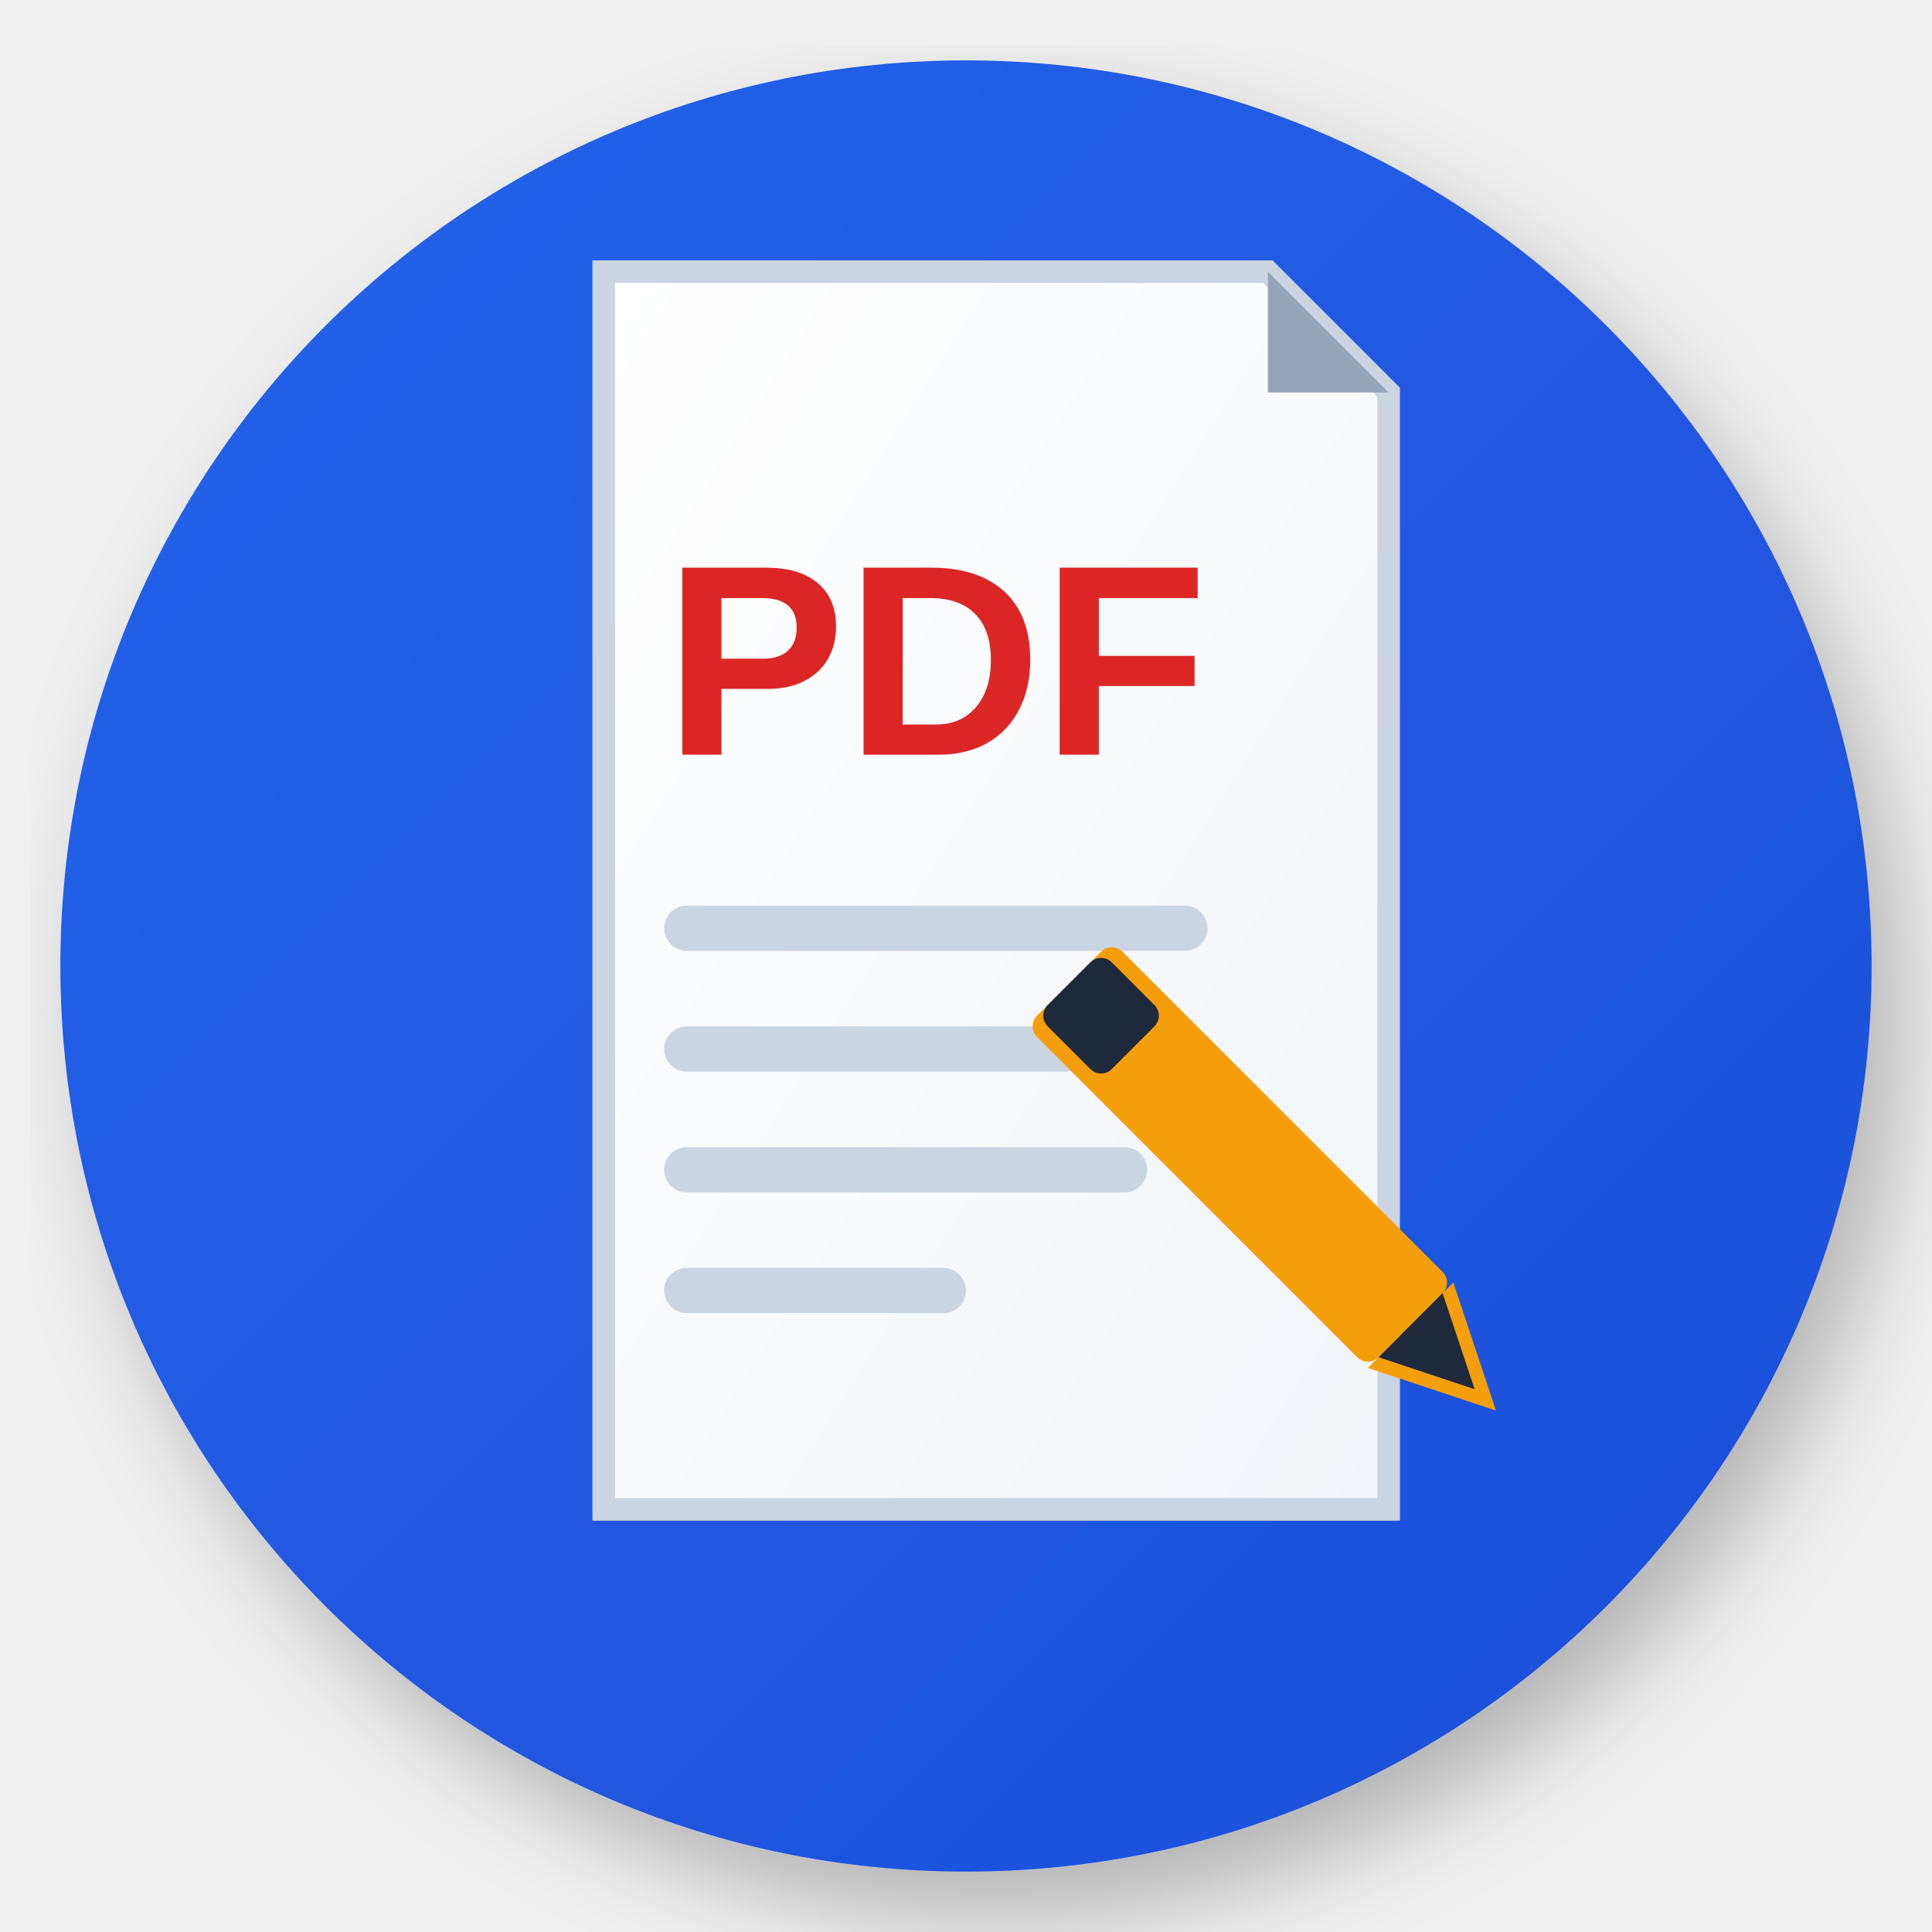
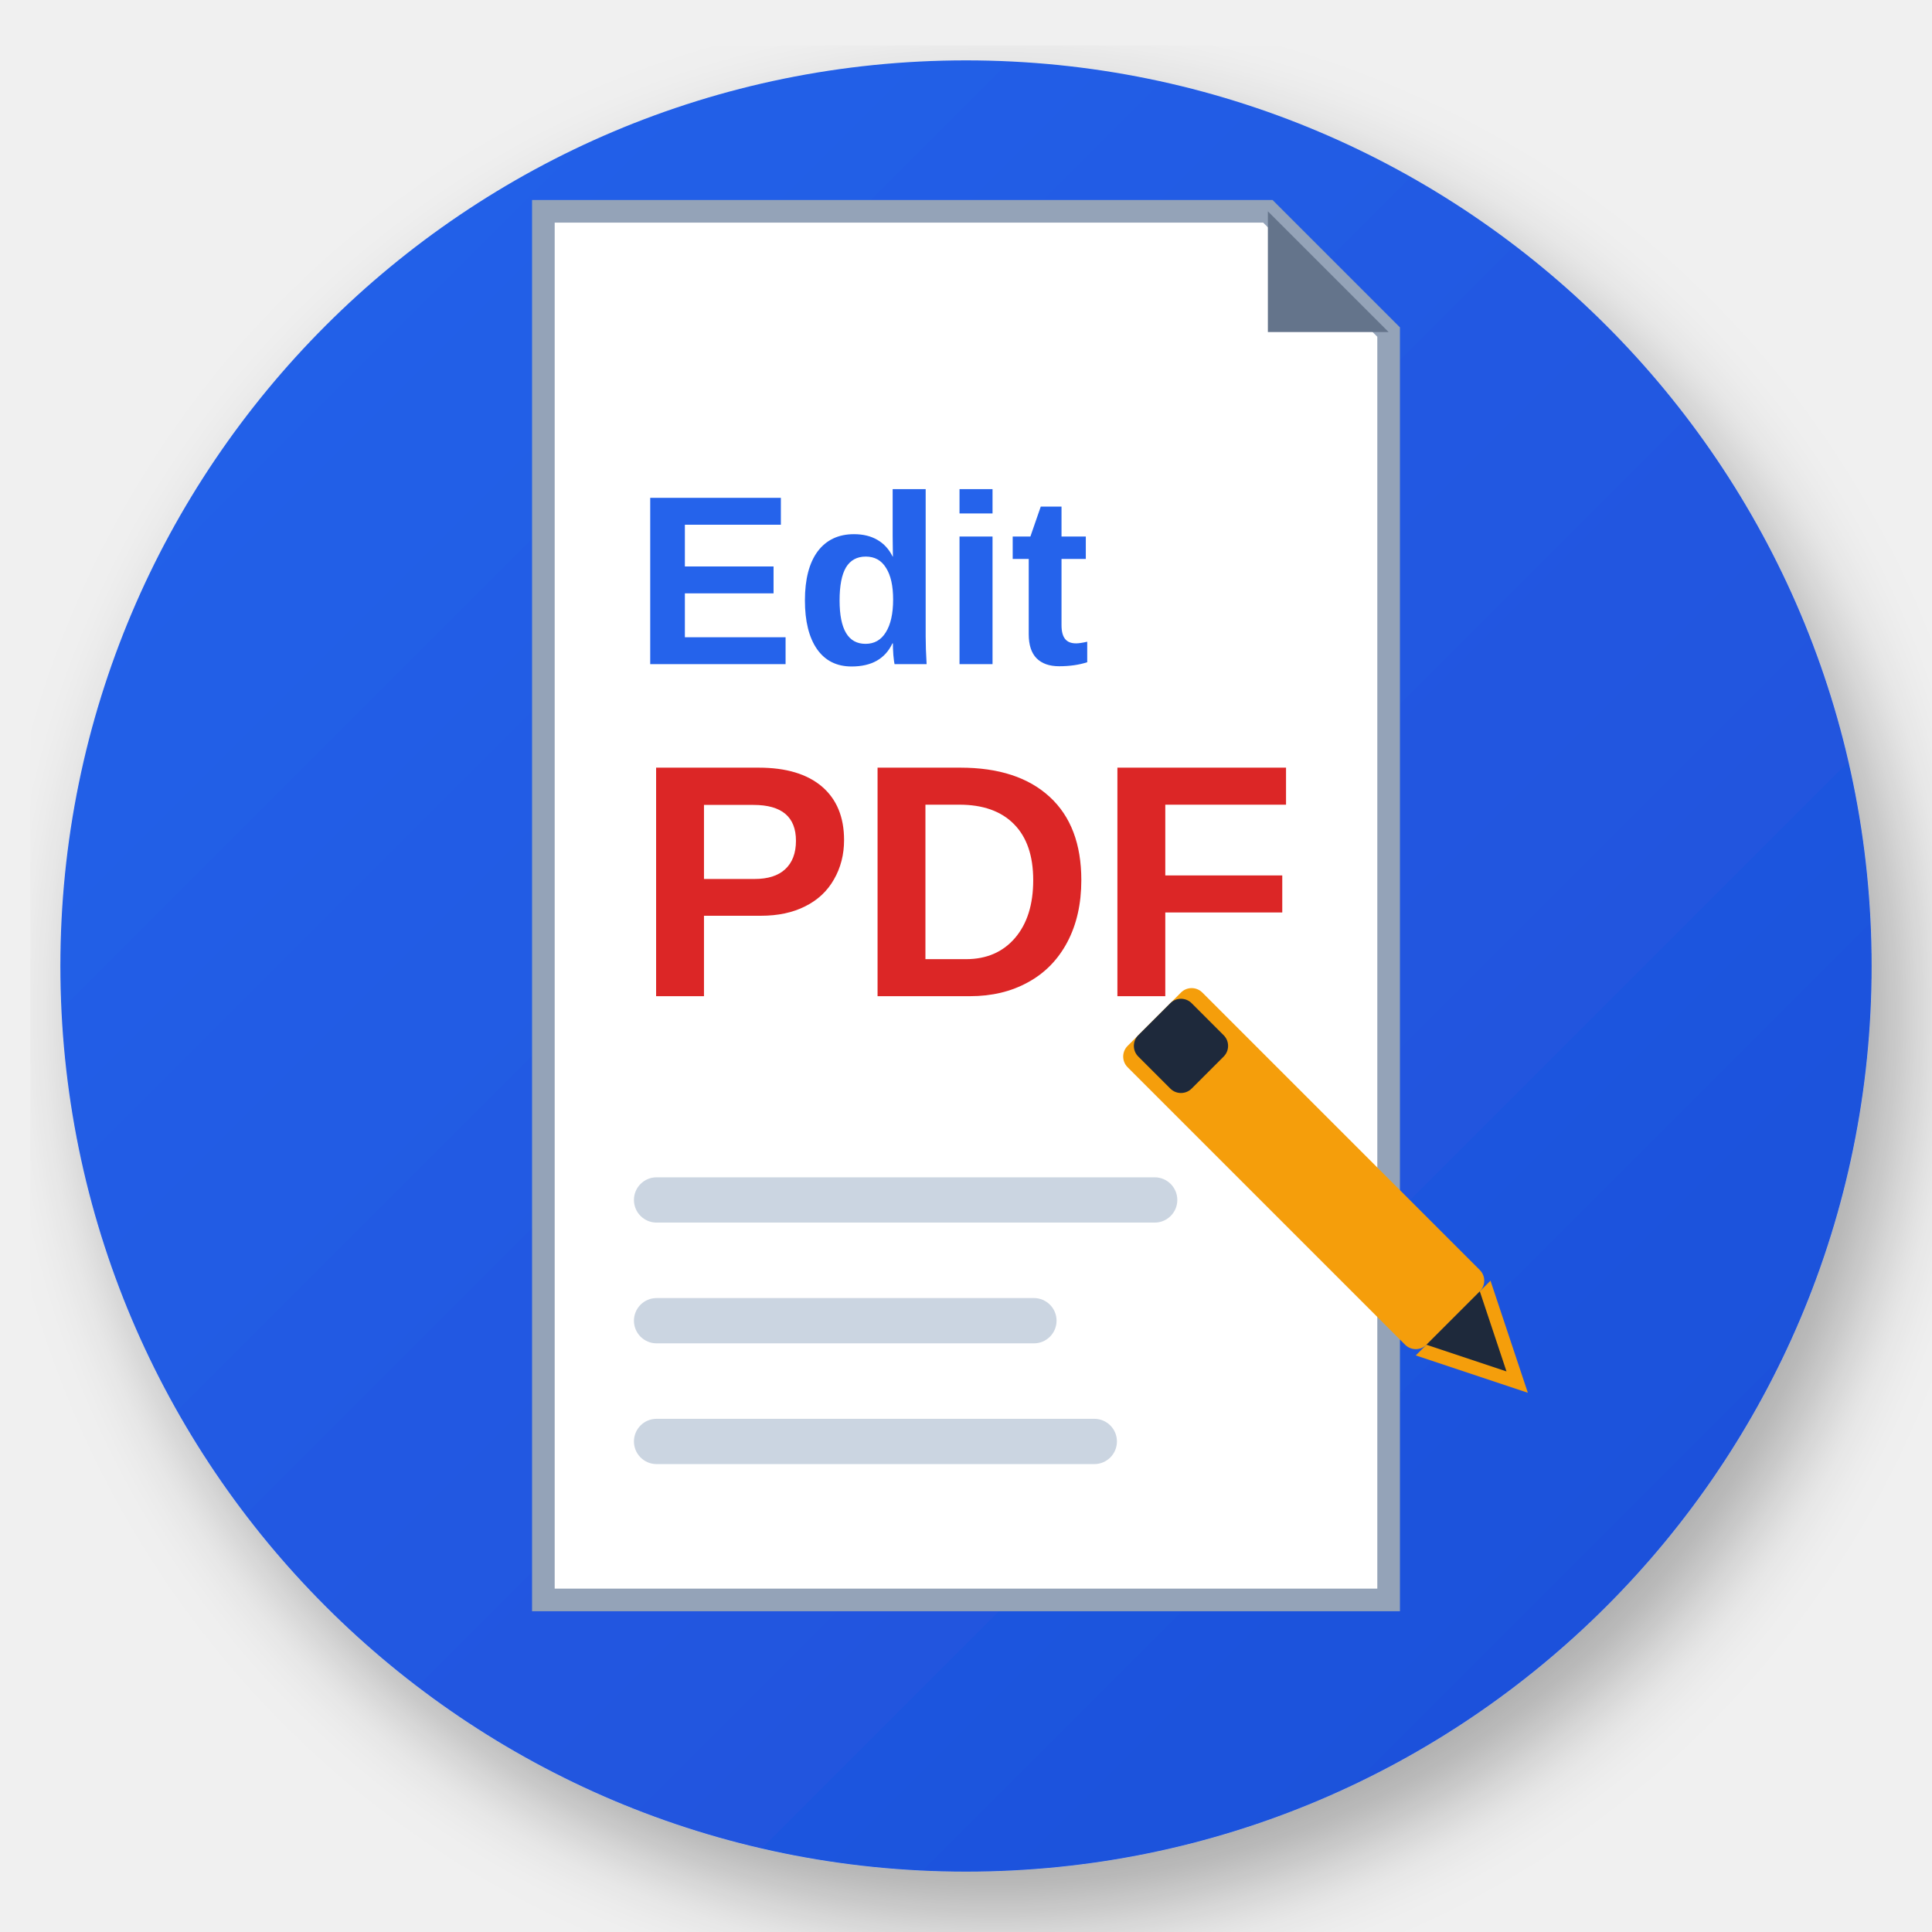
<svg xmlns="http://www.w3.org/2000/svg" viewBox="0 0 128 128" width="128" height="128">
  <defs>
    <linearGradient id="bgGrad" x1="0%" y1="0%" x2="100%" y2="100%">
      <stop offset="0%" style="stop-color:#2563eb;stop-opacity:1" />
      <stop offset="100%" style="stop-color:#1d4ed8;stop-opacity:1" />
    </linearGradient>
-     <linearGradient id="docGrad" x1="0%" y1="0%" x2="100%" y2="100%">
-       <stop offset="0%" style="stop-color:#ffffff;stop-opacity:1" />
-       <stop offset="100%" style="stop-color:#f1f5f9;stop-opacity:1" />
-     </linearGradient>
    <filter id="shadow" x="-20%" y="-20%" width="140%" height="140%">
-       <feDropShadow dx="2" dy="3" stdDeviation="3" flood-color="#000" flood-opacity="0.25" />
+       <feDropShadow dx="2" dy="3" stdDeviation="3" flood-color="#000" flood-opacity="0.3" />
    </filter>
  </defs>
  <circle cx="64" cy="64" r="60" fill="url(#bgGrad)" filter="url(#shadow)" />
-   <g transform="translate(32, 18)">
-     <path d="M8,0 L52,0 L60,8 L60,82 L8,82 Z" fill="url(#docGrad)" stroke="#cbd5e1" stroke-width="1.5" />
-     <path d="M52,0 L52,8 L60,8 Z" fill="#94a3b8" />
-     <text x="12" y="32" font-family="Arial, Helvetica, sans-serif" font-weight="bold" font-size="18" fill="#dc2626">PDF</text>
-     <rect x="12" y="42" width="36" height="3" rx="1.5" fill="#cbd5e1" />
-     <rect x="12" y="50" width="28" height="3" rx="1.5" fill="#cbd5e1" />
-     <rect x="12" y="58" width="32" height="3" rx="1.5" fill="#cbd5e1" />
-     <rect x="12" y="66" width="20" height="3" rx="1.5" fill="#cbd5e1" />
+   <g transform="translate(28, 14)">
+     <path d="M8,0 L56,0 L64,8 L64,92 L8,92 Z" fill="#ffffff" stroke="#94a3b8" stroke-width="1.5" />
+     <path d="M56,0 L56,8 L64,8 Z" fill="#64748b" />
+     <text x="14" y="30" font-family="Arial, Helvetica, sans-serif" font-weight="bold" font-size="16" fill="#2563eb">Edit</text>
+     <text x="14" y="52" font-family="Arial, Helvetica, sans-serif" font-weight="bold" font-size="22" fill="#dc2626">PDF</text>
+     <rect x="14" y="64" width="36" height="3" rx="1.5" fill="#cbd5e1" />
+     <rect x="14" y="72" width="28" height="3" rx="1.5" fill="#cbd5e1" />
+     <rect x="14" y="80" width="32" height="3" rx="1.5" fill="#cbd5e1" />
  </g>
-   <g transform="translate(68, 68) rotate(-45)">
-     <rect x="0" y="0" width="8" height="32" rx="1" fill="#f59e0b" />
-     <polygon points="0,32 4,40 8,32" fill="#f59e0b" />
-     <rect x="1" y="0" width="6" height="6" rx="1" fill="#1e293b" />
-     <polygon points="1,32 4,38 7,32" fill="#1e293b" />
+   <g transform="translate(74, 70) rotate(-45)">
+     <rect x="0" y="0" width="7" height="28" rx="1" fill="#f59e0b" />
+     <polygon points="0,28 3.5,35 7,28" fill="#f59e0b" />
+     <rect x="1" y="0" width="5" height="5" rx="1" fill="#1e293b" />
+     <polygon points="1,28 3.5,33 6,28" fill="#1e293b" />
  </g>
</svg>
